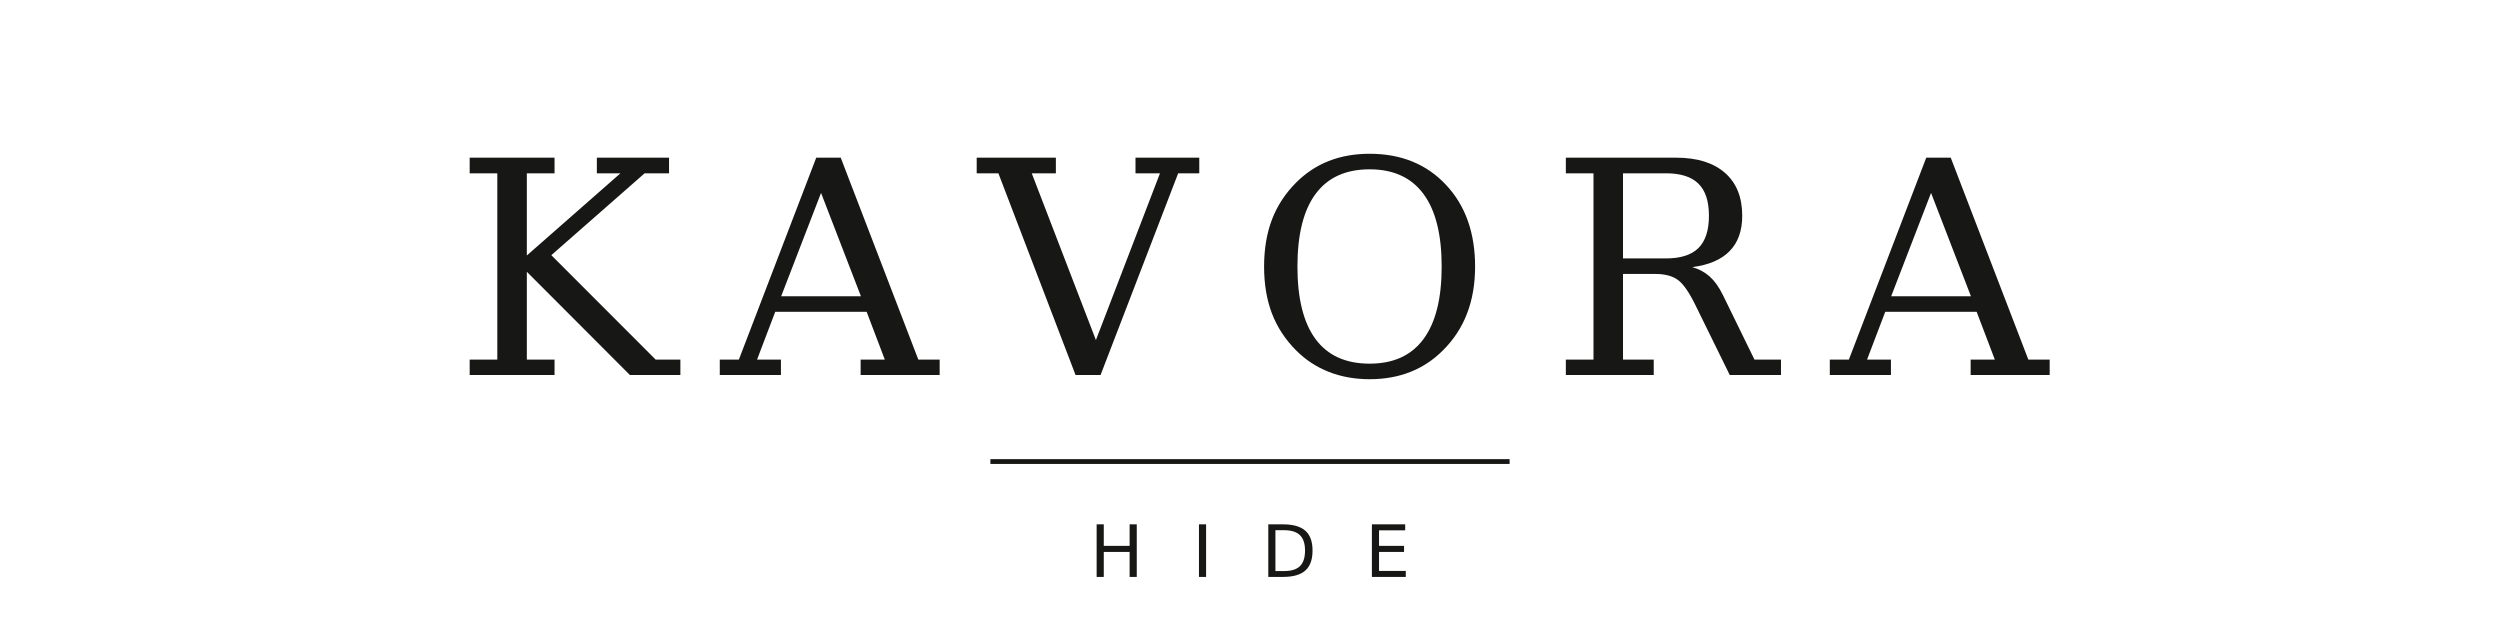
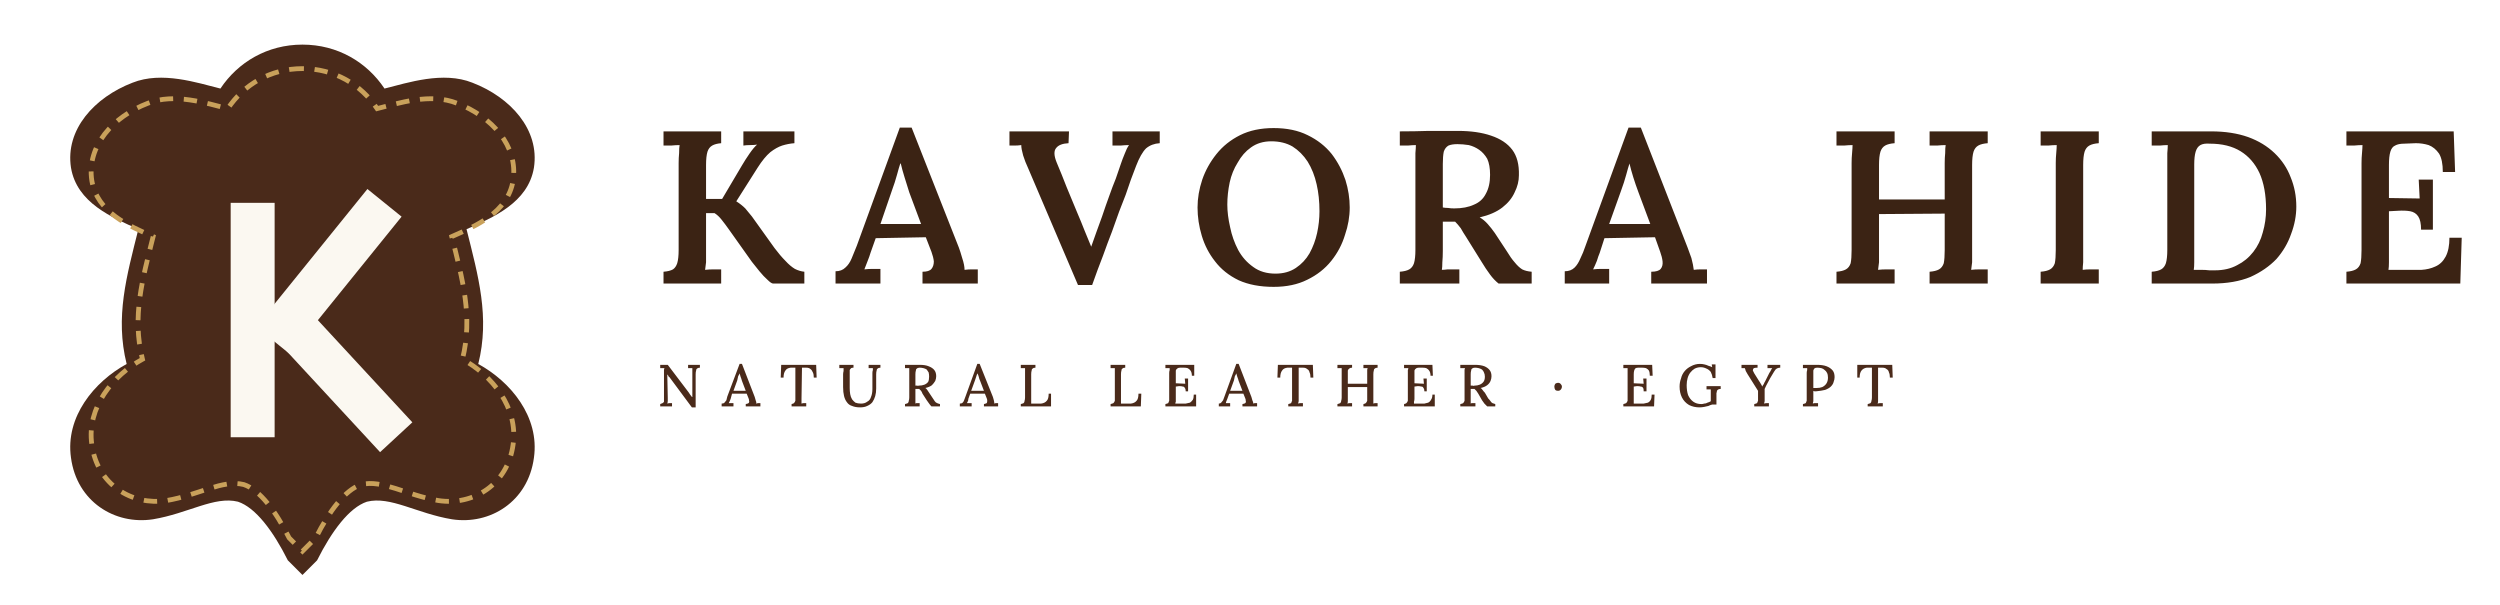
- <svg xmlns="http://www.w3.org/2000/svg" width="520" height="132" viewBox="0 0 520 132" role="img" aria-labelledby="title">
-   <rect width="520" height="132" fill="none" />
-   <text x="260" y="78" text-anchor="middle" fill="#171715" font-family="DejaVu Serif, Georgia, serif" font-size="62" font-weight="400" letter-spacing="12">KAVORA</text>
-   <path d="M206 96h108" stroke="#171715" stroke-width="1" />
-   <text x="260" y="120" text-anchor="middle" fill="#171715" font-family="DejaVu Sans, Arial, sans-serif" font-size="15" font-weight="400" letter-spacing="10">HIDE</text>
+ <svg xmlns="http://www.w3.org/2000/svg" width="529" height="128" viewBox="0 0 529 128" role="img" aria-label="Kavora Hide — Natural Leather · Egypt">
+   <g transform="translate(2 2) scale(0.62)">
+     <path d="M100 12 C88 12 78 18 72 27 C64 25 52 21 42 25 C29 30 19 41 21 54 C23 66 35 71 44 75 C40 91 36 105 40 121 C29 127 19 139 21 153 C23 168 36 176 49 174 C61 172 70 166 78 168 C84 170 90 178 95 188 L100 193 L105 188 C110 178 116 170 122 168 C130 166 139 172 151 174 C164 176 177 168 179 153 C181 139 171 127 160 121 C164 105 160 91 156 75 C165 71 177 66 179 54 C181 41 171 30 158 25 C148 21 136 25 128 27 C122 18 112 12 100 12 Z" fill="#4A2A1A" />
+     <path d="M100 12 C88 12 78 18 72 27 C64 25 52 21 42 25 C29 30 19 41 21 54 C23 66 35 71 44 75 C40 91 36 105 40 121 C29 127 19 139 21 153 C23 168 36 176 49 174 C61 172 70 166 78 168 C84 170 90 178 95 188 L100 193 L105 188 C110 178 116 170 122 168 C130 166 139 172 151 174 C164 176 177 168 179 153 C181 139 171 127 160 121 C164 105 160 91 156 75 C165 71 177 66 179 54 C181 41 171 30 158 25 C148 21 136 25 128 27 C122 18 112 12 100 12 Z" fill="none" stroke="#C9A15B" stroke-width="1.8" stroke-dasharray="5 4" transform="translate(100 103) scale(.91) translate(-100 -103)" />
+     <g stroke="#FBF8F1" stroke-width="15" fill="none">
+       <path d="M83 66V146" />
+       <path d="M90 113L128 66" />
+       <path d="M95 106L132 146" />
+     </g>
+   </g>
+   <path fill="#3B2314" transform="translate(138.0 60.0)" d="M2.4 0V-2.5Q3.7 -2.6 4.4 -3Q5 -3.4 5.3 -4.3Q5.6 -5.3 5.6 -7.1V-25.5Q5.6 -26.6 5.7 -27.6Q5.7 -28.7 5.8 -29.3Q5 -29.3 4 -29.2Q3 -29.2 2.4 -29.2V-32.2H14.6V-29.7Q13.4 -29.6 12.7 -29.2Q12 -28.8 11.7 -27.9Q11.4 -26.9 11.4 -25.1V-17.9H14.8L19 -25Q19.7 -26.2 20.6 -27.5Q21.5 -28.8 22.2 -29.4Q21.5 -29.3 20.7 -29.3Q19.9 -29.3 19.3 -29.2V-32.2H30.1V-29.7Q28.8 -29.6 27.5 -29.2Q26.3 -28.8 25 -27.8Q23.7 -26.7 22.3 -24.5L17.8 -17.4Q18.9 -16.7 19.7 -15.9Q20.4 -15.1 21.1 -14.2L25.9 -7.5Q27.1 -5.9 28.2 -4.8Q29.2 -3.7 30.2 -3.1Q31.2 -2.6 32.2 -2.5V0H25.6Q25.2 -0 24.4 -0.8Q23.6 -1.5 22.7 -2.6Q21.8 -3.7 21.1 -4.6L16.2 -11.5Q15.5 -12.5 14.7 -13.5Q14 -14.4 13.2 -14.9L11.4 -14.9V-6.9Q11.4 -5.6 11.4 -4.5Q11.3 -3.5 11.2 -2.9Q12 -3 13 -3Q14 -3 14.6 -3V0Z M38.8 0V-2.6Q40.1 -2.6 40.9 -3.4Q41.7 -4.1 42.2 -5.3Q42.7 -6.5 43.3 -8L52.4 -33H54.9L64.9 -7.6Q65.2 -6.8 65.6 -5.4Q66.1 -3.9 66.1 -2.9Q66.9 -3 67.6 -3Q68.4 -3 68.9 -3V0H57.2V-2.5Q58.6 -2.5 59.1 -3.1Q59.6 -3.7 59.6 -4.7Q59.5 -5.6 59.1 -6.7L57.9 -9.8L47.3 -9.6L46.2 -6.5Q46 -5.8 45.6 -4.8Q45.2 -3.8 44.9 -3Q45.7 -3.1 46.7 -3.1Q47.7 -3.1 48.3 -3.1V0ZM48.3 -12.6H56.9L54.4 -19.3Q53.9 -20.9 53.4 -22.5Q52.9 -24.1 52.6 -25.4H52.5Q52.2 -24.5 51.8 -23Q51.4 -21.5 50.7 -19.6Z M90.1 0.3 79.6 -24.3Q78.9 -25.8 78.5 -27.1Q78.1 -28.5 78.1 -29.3Q77.4 -29.2 76.7 -29.2Q76.1 -29.2 75.6 -29.2V-32.2H88.2L88.1 -29.7Q86.2 -29.6 85.5 -28.7Q84.7 -27.8 85.6 -25.6Q86.7 -23 87.7 -20.4Q88.8 -17.8 89.9 -15.1Q90.8 -13 91.5 -11.2Q92.2 -9.5 92.9 -7.8H92.9Q93.4 -9.2 94 -10.9Q94.6 -12.5 95.2 -14.2Q96 -16.6 96.7 -18.5Q97.4 -20.5 98.1 -22.2Q98.7 -23.9 99.2 -25.4Q99.5 -26.3 100 -27.5Q100.4 -28.6 100.9 -29.3Q100.1 -29.3 99.1 -29.2Q98 -29.2 97.4 -29.2V-32.2H107.4V-29.7Q105.7 -29.6 104.5 -28.6Q103.4 -27.5 102.4 -24.9Q101.9 -23.5 101.3 -22Q100.8 -20.5 100.2 -18.8Q99.6 -17.2 98.8 -15.2Q98.1 -13.3 97.3 -11Q96.4 -8.7 95.4 -5.9Q94.3 -3.1 93.1 0.3Z M131.5 0.7Q127.2 0.7 124.1 -0.7Q121 -2.2 119.1 -4.7Q117.2 -7.1 116.3 -10.1Q115.4 -13.1 115.4 -16.1Q115.4 -19 116.4 -22Q117.4 -24.9 119.4 -27.4Q121.4 -29.9 124.4 -31.4Q127.4 -32.9 131.5 -32.9Q135.7 -32.9 138.7 -31.4Q141.8 -29.9 143.8 -27.4Q145.7 -24.9 146.7 -21.9Q147.6 -19 147.6 -16.1Q147.6 -13.2 146.6 -10.3Q145.7 -7.3 143.7 -4.8Q141.7 -2.3 138.6 -0.8Q135.6 0.7 131.5 0.7ZM131.9 -2.1Q134.4 -2.1 136.2 -3.3Q138 -4.5 139.1 -6.4Q140.2 -8.4 140.7 -10.7Q141.2 -13 141.2 -15.3Q141.2 -18.4 140.6 -21Q140 -23.7 138.7 -25.8Q137.4 -27.8 135.5 -29Q133.6 -30.1 131 -30.1Q128.5 -30.1 126.7 -28.8Q125 -27.6 123.9 -25.6Q122.7 -23.7 122.2 -21.4Q121.7 -19 121.7 -16.7Q121.7 -14.5 122.3 -11.9Q122.8 -9.4 124 -7.1Q125.2 -4.9 127.2 -3.5Q129.1 -2.1 131.9 -2.1Z M158.2 0V-2.5Q159.5 -2.6 160.2 -3Q160.9 -3.4 161.2 -4.3Q161.5 -5.3 161.5 -7.1V-25.5Q161.5 -26.6 161.5 -27.6Q161.6 -28.7 161.6 -29.3Q160.9 -29.3 159.9 -29.2Q158.8 -29.2 158.2 -29.2V-32.2Q161.3 -32.2 164.3 -32.3Q167.4 -32.3 170.5 -32.3Q174.6 -32.3 177.5 -31.3Q180.5 -30.3 182 -28.3Q183.5 -26.3 183.4 -22.9Q183.4 -21.1 182.5 -19.3Q181.7 -17.5 179.9 -16.1Q178.1 -14.7 175.1 -14Q176 -13.5 176.8 -12.6Q177.6 -11.7 178.3 -10.7L180.8 -6.9Q181.7 -5.4 182.5 -4.5Q183.3 -3.5 184.1 -3Q184.9 -2.6 186.1 -2.5V0H179.1Q178.1 -0.8 177.3 -1.9Q176.4 -3.1 175.5 -4.6L172.2 -9.9Q171.6 -10.8 171.1 -11.7Q170.5 -12.5 169.9 -13.1Q169.2 -13.1 168.5 -13.1Q167.9 -13.1 167.3 -13.1V-6.9Q167.3 -5.6 167.2 -4.5Q167.2 -3.5 167.1 -2.9Q167.6 -2.9 168.3 -3Q169 -3 169.7 -3Q170.4 -3 170.8 -3V0ZM169.7 -15.9Q172.2 -15.9 173.9 -16.7Q175.6 -17.4 176.4 -19Q177.3 -20.6 177.3 -23Q177.3 -25.1 176.7 -26.4Q176 -27.6 175 -28.3Q174 -29 172.8 -29.3Q171.5 -29.5 170.4 -29.5Q169.2 -29.5 168.5 -29.2Q167.8 -28.8 167.5 -27.9Q167.3 -26.9 167.3 -25.3V-16.1Q167.8 -16 168.4 -16Q169 -15.9 169.7 -15.9Z M193.1 0V-2.6Q194.4 -2.6 195.2 -3.4Q195.9 -4.1 196.4 -5.3Q197 -6.5 197.5 -8L206.6 -33H209.2L219.1 -7.6Q219.4 -6.8 219.9 -5.4Q220.3 -3.9 220.4 -2.9Q221.1 -3 221.9 -3Q222.6 -3 223.2 -3V0H211.4V-2.5Q212.9 -2.5 213.4 -3.1Q213.9 -3.7 213.8 -4.7Q213.7 -5.6 213.3 -6.7L212.2 -9.8L201.5 -9.6L200.5 -6.5Q200.2 -5.8 199.9 -4.8Q199.5 -3.8 199.1 -3Q199.9 -3.1 200.9 -3.1Q201.9 -3.1 202.5 -3.1V0ZM202.5 -12.6H211.2L208.7 -19.3Q208.1 -20.9 207.6 -22.5Q207.1 -24.1 206.8 -25.4H206.8Q206.5 -24.5 206.1 -23Q205.7 -21.5 205 -19.6Z M250.6 0V-2.5Q251.9 -2.6 252.6 -3Q253.3 -3.4 253.6 -4.3Q253.8 -5.3 253.8 -7.1V-25.5Q253.8 -26.6 253.9 -27.6Q254 -28.7 254 -29.3Q253.2 -29.3 252.2 -29.2Q251.2 -29.2 250.6 -29.2V-32.2H262.9V-29.7Q261.6 -29.6 260.9 -29.2Q260.2 -28.8 259.9 -27.9Q259.6 -26.9 259.6 -25.1V-17.8H273.5V-25.5Q273.5 -26.6 273.6 -27.6Q273.6 -28.7 273.7 -29.3Q272.9 -29.3 271.9 -29.2Q270.9 -29.2 270.3 -29.2V-32.2H282.6V-29.7Q281.3 -29.6 280.6 -29.2Q279.9 -28.8 279.6 -27.9Q279.3 -26.9 279.3 -25.1V-6.9Q279.3 -5.6 279.3 -4.5Q279.2 -3.5 279.1 -2.9Q279.9 -3 280.9 -3Q282 -3 282.6 -3V0H270.3V-2.5Q271.6 -2.6 272.3 -3Q273 -3.4 273.3 -4.3Q273.5 -5.3 273.5 -7.1V-14.8L259.6 -14.7V-6.9Q259.6 -5.6 259.6 -4.5Q259.5 -3.5 259.4 -2.9Q260.2 -3 261.2 -3Q262.3 -3 262.9 -3V0Z M306.1 -29.7Q304.8 -29.6 304.1 -29.2Q303.4 -28.8 303.1 -27.9Q302.8 -26.9 302.8 -25.1V-6.9Q302.8 -5.6 302.8 -4.5Q302.7 -3.5 302.7 -2.9Q303.4 -3 304.4 -3Q305.5 -3 306.1 -3V0H293.8V-2.5Q295.1 -2.6 295.8 -3Q296.5 -3.4 296.8 -4.3Q297 -5.3 297 -7.1V-25.5Q297 -26.6 297.1 -27.6Q297.2 -28.7 297.2 -29.3Q296.4 -29.3 295.4 -29.2Q294.4 -29.2 293.8 -29.2V-32.2H306.1Z M317.3 -2.5Q318.6 -2.6 319.3 -3Q320 -3.4 320.3 -4.3Q320.6 -5.3 320.6 -7.1V-25.5Q320.6 -26.6 320.6 -27.6Q320.7 -28.7 320.7 -29.3Q320 -29.3 319 -29.2Q317.9 -29.2 317.3 -29.2V-32.2L329.9 -32.2Q334.3 -32.2 337.7 -31Q341 -29.8 343.3 -27.6Q345.6 -25.4 346.7 -22.5Q347.9 -19.6 347.9 -16.3Q347.9 -13.4 346.8 -10.5Q345.8 -7.6 343.7 -5.2Q341.5 -2.9 338.2 -1.4Q334.8 0 330.1 0H317.3ZM326.3 -6.8Q326.3 -5.6 326.3 -4.5Q326.3 -3.5 326.2 -2.9Q326.9 -2.9 327.8 -2.9Q328.7 -2.9 329.5 -2.8Q330.3 -2.8 330.7 -2.8Q333.4 -2.8 335.4 -3.9Q337.4 -4.9 338.8 -6.7Q340.2 -8.5 340.8 -10.8Q341.5 -13.2 341.5 -15.7Q341.5 -20.3 340.1 -23.4Q338.7 -26.4 336.1 -28Q333.5 -29.6 329.6 -29.6Q328.3 -29.7 327.6 -29.3Q326.9 -28.9 326.6 -27.9Q326.3 -26.9 326.3 -25.2Z M374.3 -11.4Q374.3 -13.3 373.7 -14.2Q373.1 -15.1 372 -15.3Q370.9 -15.5 369.4 -15.4L367.5 -15.3V-6.8Q367.5 -5.6 367.5 -4.5Q367.5 -3.5 367.4 -2.9L374.4 -2.9Q376 -3 377.3 -3.6Q378.7 -4.2 379.5 -5.7Q380.3 -7.2 380.3 -9.7H382.9L382.6 0H358.5V-2.5Q359.8 -2.6 360.5 -3Q361.2 -3.4 361.5 -4.3Q361.7 -5.3 361.7 -7.1V-25.5Q361.7 -26.6 361.8 -27.6Q361.9 -28.7 361.9 -29.3Q361.1 -29.3 360.1 -29.2Q359.1 -29.2 358.5 -29.2V-32.2H381.2L381.5 -23.6H378.9Q378.9 -26.2 378.1 -27.5Q377.2 -28.8 375.9 -29.3Q374.6 -29.7 373.2 -29.7L370.7 -29.6Q369.5 -29.6 368.8 -29.2Q368.1 -28.9 367.8 -27.9Q367.5 -26.9 367.5 -25.1V-18.1L374 -18L373.8 -22H376.8V-11.4Z" />
+   <path fill="#4A2A1A" transform="translate(139.0 86.0)" d="M7.4 0.2 2.8 -6Q2.7 -6.2 2.5 -6.3Q2.4 -6.5 2.3 -6.7H2.2L2.3 -1.8Q2.3 -1.5 2.3 -1.2Q2.3 -0.9 2.2 -0.6Q2.5 -0.7 2.7 -0.7Q3 -0.7 3.2 -0.7V0H0.7V-0.5Q1 -0.6 1.2 -0.7Q1.4 -0.8 1.5 -1Q1.5 -1.3 1.5 -1.6L1.5 -7.2Q1.5 -7.4 1.5 -7.7Q1.5 -7.9 1.6 -8.1Q1.4 -8.1 1.1 -8.1Q0.9 -8.1 0.7 -8.1V-8.8H2.3L6.7 -3Q6.9 -2.7 7.1 -2.4Q7.3 -2.2 7.4 -2H7.5L7.5 -7.1Q7.5 -7.4 7.5 -7.7Q7.5 -7.9 7.5 -8.1Q7.3 -8.1 7 -8.1Q6.8 -8.1 6.6 -8.1V-8.8H9.1V-8.2Q8.7 -8.2 8.5 -8Q8.3 -7.9 8.3 -7.6Q8.2 -7.3 8.2 -6.8L8.2 0.2Z M13.7 0V-0.6Q14.1 -0.6 14.3 -0.8Q14.5 -1 14.7 -1.3Q14.8 -1.6 14.9 -2.1L17.5 -9H18L20.7 -2Q20.8 -1.7 20.9 -1.3Q21.1 -0.9 21 -0.6Q21.3 -0.7 21.5 -0.7Q21.7 -0.7 21.9 -0.7V0H18.8V-0.5Q19.3 -0.6 19.4 -0.7Q19.6 -0.9 19.5 -1.2Q19.5 -1.5 19.4 -1.7L19 -2.7L15.9 -2.7L15.6 -1.6Q15.5 -1.3 15.4 -1.1Q15.3 -0.9 15.2 -0.7Q15.5 -0.7 15.7 -0.7Q16 -0.7 16.2 -0.7V0ZM16.2 -3.3H18.8L18 -5.4Q17.9 -5.8 17.7 -6.3Q17.6 -6.7 17.5 -7H17.5Q17.4 -6.7 17.2 -6.4Q17.1 -6 17 -5.5Z M33.2 -6.1Q33.2 -6.8 33 -7.2Q32.8 -7.7 32.5 -7.9Q32.2 -8.2 31.6 -8.2H30.7L30.6 -1.7Q30.6 -1.3 30.6 -1.1Q30.6 -0.8 30.6 -0.6Q30.9 -0.7 31.1 -0.7Q31.4 -0.7 31.6 -0.7V0H28.5V-0.5Q28.9 -0.6 29 -0.7Q29.2 -0.9 29.3 -1.2Q29.3 -1.5 29.3 -1.9L29.3 -8.2L28.3 -8.2Q27.5 -8.1 27.2 -7.6Q26.8 -7.1 26.8 -6.1H26.2L26.3 -8.8H33.7L33.8 -6.1Z M41.6 -8.2Q41.3 -8.2 41.1 -8.1Q40.9 -7.9 40.8 -7.7Q40.8 -7.5 40.8 -7.2V-3.9Q40.8 -3.2 40.9 -2.6Q41 -2 41.3 -1.5Q41.6 -1.1 42 -0.8Q42.5 -0.6 43.2 -0.6Q44 -0.6 44.5 -1Q45.1 -1.3 45.3 -2Q45.6 -2.7 45.6 -3.7L45.6 -7.1Q45.6 -7.4 45.7 -7.7Q45.7 -7.9 45.7 -8.1Q45.5 -8.1 45.2 -8.1Q45 -8.1 44.8 -8.1V-8.8H47.3V-8.2Q46.9 -8.2 46.7 -8Q46.5 -7.9 46.5 -7.6Q46.4 -7.3 46.4 -6.8L46.4 -3.8Q46.4 -2.9 46.2 -2.2Q46 -1.5 45.6 -0.9Q45.2 -0.4 44.5 -0.1Q43.9 0.2 43 0.2Q42 0.2 41.3 -0.1Q40.6 -0.3 40.2 -0.9Q39.8 -1.4 39.6 -2.2Q39.4 -3 39.4 -4.1V-6.8Q39.4 -7.1 39.5 -7.5Q39.5 -7.9 39.5 -8.1Q39.3 -8.1 39 -8.1Q38.8 -8.1 38.6 -8.1V-8.8H41.6Z M52.5 0V-0.5Q52.9 -0.6 53.1 -0.7Q53.3 -0.9 53.3 -1.2Q53.4 -1.5 53.4 -1.9V-7.1Q53.4 -7.4 53.4 -7.7Q53.4 -7.9 53.4 -8.1Q53.2 -8.1 53 -8.1Q52.7 -8.1 52.5 -8.1V-8.8Q53.3 -8.8 54.1 -8.8Q54.8 -8.8 55.6 -8.8Q56.8 -8.8 57.5 -8.5Q58.3 -8.2 58.7 -7.7Q59.1 -7.2 59.1 -6.4Q59.1 -5.9 58.9 -5.4Q58.6 -4.9 58.2 -4.5Q57.7 -4.1 56.8 -3.9Q57 -3.8 57.2 -3.5Q57.4 -3.2 57.6 -2.9L58.4 -1.7Q58.6 -1.4 58.8 -1.1Q59 -0.8 59.3 -0.7Q59.5 -0.6 59.9 -0.5V0H58.1Q57.8 -0.3 57.6 -0.6Q57.4 -0.9 57.1 -1.3L56.2 -2.7Q56.1 -3 55.9 -3.3Q55.7 -3.5 55.5 -3.7Q55.3 -3.7 55.1 -3.7Q54.9 -3.7 54.7 -3.7V-1.7Q54.7 -1.3 54.7 -1.1Q54.7 -0.8 54.7 -0.6Q54.8 -0.7 55 -0.7Q55.2 -0.7 55.3 -0.7Q55.5 -0.7 55.6 -0.7V0ZM55.4 -4.4Q56.1 -4.4 56.6 -4.6Q57.1 -4.8 57.4 -5.2Q57.6 -5.6 57.6 -6.3Q57.6 -6.8 57.5 -7.2Q57.3 -7.5 57.1 -7.8Q56.8 -8 56.4 -8.1Q56 -8.2 55.6 -8.2Q55.2 -8.2 55 -8Q54.8 -7.9 54.8 -7.6Q54.7 -7.3 54.7 -6.8V-4.4Q54.9 -4.4 55.1 -4.4Q55.2 -4.3 55.4 -4.4Z M64.1 0V-0.6Q64.5 -0.6 64.7 -0.8Q64.9 -1 65 -1.3Q65.1 -1.6 65.3 -2.1L67.8 -9H68.3L71.1 -2Q71.2 -1.7 71.3 -1.3Q71.4 -0.9 71.4 -0.6Q71.6 -0.7 71.8 -0.7Q72 -0.7 72.2 -0.7V0H69.2V-0.5Q69.6 -0.6 69.8 -0.7Q69.9 -0.9 69.9 -1.2Q69.9 -1.5 69.8 -1.7L69.4 -2.7L66.3 -2.7L65.9 -1.6Q65.9 -1.3 65.8 -1.1Q65.7 -0.9 65.6 -0.7Q65.8 -0.7 66.1 -0.7Q66.4 -0.7 66.6 -0.7V0ZM66.5 -3.3H69.2L68.4 -5.4Q68.2 -5.8 68.1 -6.3Q68 -6.7 67.8 -7H67.8Q67.7 -6.7 67.6 -6.4Q67.5 -6 67.3 -5.5Z M77 0V-0.5Q77.4 -0.6 77.6 -0.7Q77.8 -0.9 77.8 -1.2Q77.9 -1.5 77.9 -1.9V-7.1Q77.9 -7.4 77.9 -7.7Q77.9 -7.9 77.9 -8.1Q77.7 -8.1 77.5 -8.1Q77.2 -8.1 77 -8.1V-8.8H80.1V-8.2Q79.7 -8.2 79.5 -8Q79.3 -7.9 79.3 -7.6Q79.2 -7.3 79.2 -6.8V-1.6Q79.2 -1.3 79.2 -1Q79.2 -0.8 79.2 -0.6L81.3 -0.6Q82.1 -0.7 82.5 -1.2Q82.9 -1.6 82.9 -2.7H83.4L83.4 0Z M96 0V-0.5Q96.4 -0.6 96.6 -0.7Q96.8 -0.9 96.9 -1.2Q96.9 -1.5 96.9 -1.9V-7.1Q96.9 -7.4 96.9 -7.7Q96.9 -7.9 96.9 -8.1Q96.7 -8.1 96.5 -8.1Q96.2 -8.1 96 -8.1V-8.8H99.1V-8.2Q98.7 -8.2 98.5 -8Q98.3 -7.9 98.3 -7.6Q98.2 -7.3 98.2 -6.8V-1.6Q98.2 -1.3 98.2 -1Q98.2 -0.8 98.2 -0.6L100.3 -0.6Q101.1 -0.7 101.5 -1.2Q101.9 -1.6 101.9 -2.7H102.5L102.4 0Z M111.9 -3.2Q111.9 -3.7 111.7 -3.9Q111.6 -4.2 111.3 -4.2Q111 -4.3 110.5 -4.3L109.8 -4.2V-1.6Q109.8 -1.3 109.8 -1Q109.7 -0.8 109.7 -0.6L111.9 -0.6Q112.4 -0.7 112.8 -0.8Q113.1 -1 113.4 -1.4Q113.6 -1.8 113.6 -2.5H114.1L114.1 0H107.6V-0.5Q108 -0.6 108.2 -0.7Q108.3 -0.9 108.4 -1.2Q108.4 -1.5 108.4 -1.9V-7.1Q108.4 -7.4 108.5 -7.7Q108.5 -7.9 108.5 -8.1Q108.3 -8.1 108 -8.1Q107.8 -8.1 107.6 -8.1V-8.8H113.7L113.7 -6.5H113.2Q113.2 -7.2 112.9 -7.6Q112.7 -7.9 112.3 -8.1Q112 -8.2 111.5 -8.2L110.7 -8.2Q110.3 -8.2 110.1 -8Q109.9 -7.9 109.8 -7.6Q109.8 -7.3 109.8 -6.8V-4.9L111.8 -4.8L111.7 -5.9H112.4V-3.2Z M118.9 0V-0.6Q119.2 -0.6 119.4 -0.8Q119.6 -1 119.8 -1.3Q119.9 -1.6 120.1 -2.1L122.6 -9H123.1L125.8 -2Q125.9 -1.7 126 -1.3Q126.2 -0.9 126.2 -0.6Q126.4 -0.7 126.6 -0.7Q126.8 -0.7 127 -0.7V0H123.9V-0.5Q124.4 -0.6 124.5 -0.7Q124.7 -0.9 124.6 -1.2Q124.6 -1.5 124.5 -1.7L124.1 -2.7L121.1 -2.7L120.7 -1.6Q120.6 -1.3 120.5 -1.1Q120.4 -0.9 120.4 -0.7Q120.6 -0.7 120.8 -0.7Q121.1 -0.7 121.3 -0.7V0ZM121.3 -3.3H123.9L123.1 -5.4Q123 -5.8 122.8 -6.3Q122.7 -6.7 122.6 -7H122.6Q122.5 -6.7 122.3 -6.4Q122.2 -6 122.1 -5.5Z M138.3 -6.1Q138.3 -6.8 138.1 -7.2Q138 -7.7 137.6 -7.9Q137.3 -8.2 136.7 -8.2H135.8L135.8 -1.7Q135.8 -1.3 135.8 -1.1Q135.7 -0.8 135.7 -0.6Q136 -0.7 136.2 -0.7Q136.5 -0.7 136.7 -0.7V0H133.6V-0.5Q134 -0.6 134.2 -0.7Q134.3 -0.9 134.4 -1.2Q134.4 -1.5 134.4 -1.9L134.4 -8.2L133.4 -8.2Q132.6 -8.1 132.3 -7.6Q131.9 -7.1 131.9 -6.1H131.3L131.4 -8.8H138.8L138.9 -6.1Z M144 0V-0.5Q144.4 -0.6 144.6 -0.7Q144.8 -0.9 144.8 -1.2Q144.9 -1.5 144.9 -1.9V-7.1Q144.9 -7.4 144.9 -7.7Q144.9 -7.9 144.9 -8.1Q144.7 -8.1 144.4 -8.1Q144.2 -8.1 144 -8.1V-8.8H147.1V-8.2Q146.7 -8.2 146.5 -8Q146.3 -7.9 146.2 -7.6Q146.2 -7.3 146.2 -6.8V-4.8H150.3V-7.1Q150.3 -7.4 150.3 -7.7Q150.3 -7.9 150.4 -8.1Q150.1 -8.1 149.9 -8.1Q149.6 -8.1 149.5 -8.1V-8.8H152.5V-8.2Q152.1 -8.2 151.9 -8Q151.7 -7.9 151.7 -7.6Q151.6 -7.3 151.6 -6.8V-1.7Q151.6 -1.3 151.6 -1.1Q151.6 -0.8 151.6 -0.6Q151.8 -0.7 152.1 -0.7Q152.3 -0.7 152.5 -0.7V0H149.5V-0.5Q149.9 -0.6 150 -0.7Q150.2 -0.9 150.3 -1.2Q150.3 -1.5 150.3 -1.9V-4.1L146.2 -4.1V-1.7Q146.2 -1.3 146.2 -1.1Q146.2 -0.8 146.1 -0.6Q146.4 -0.7 146.6 -0.7Q146.9 -0.7 147.1 -0.7V0Z M162.4 -3.2Q162.4 -3.7 162.2 -3.9Q162.1 -4.2 161.8 -4.2Q161.4 -4.3 161 -4.3L160.3 -4.2V-1.6Q160.3 -1.3 160.2 -1Q160.2 -0.8 160.2 -0.6L162.4 -0.6Q162.9 -0.7 163.2 -0.8Q163.6 -1 163.8 -1.4Q164.1 -1.8 164.1 -2.5H164.6L164.6 0H158.1V-0.5Q158.5 -0.6 158.6 -0.7Q158.8 -0.9 158.9 -1.2Q158.9 -1.5 158.9 -1.9V-7.1Q158.9 -7.4 158.9 -7.7Q159 -7.9 159 -8.1Q158.8 -8.1 158.5 -8.1Q158.3 -8.1 158.1 -8.1V-8.8H164.1L164.2 -6.5H163.7Q163.7 -7.2 163.4 -7.6Q163.2 -7.9 162.8 -8.1Q162.5 -8.2 162 -8.2L161.2 -8.2Q160.8 -8.2 160.6 -8Q160.4 -7.9 160.3 -7.6Q160.3 -7.3 160.3 -6.8V-4.9L162.3 -4.8L162.2 -5.9H162.9V-3.2Z M170 0V-0.5Q170.5 -0.6 170.6 -0.7Q170.8 -0.9 170.9 -1.2Q170.9 -1.5 170.9 -1.9V-7.1Q170.9 -7.4 170.9 -7.7Q170.9 -7.9 171 -8.1Q170.7 -8.1 170.5 -8.1Q170.2 -8.1 170 -8.1V-8.8Q170.8 -8.8 171.6 -8.8Q172.4 -8.8 173.1 -8.8Q174.3 -8.8 175.1 -8.5Q175.8 -8.2 176.2 -7.7Q176.6 -7.2 176.6 -6.4Q176.6 -5.9 176.4 -5.4Q176.2 -4.9 175.7 -4.5Q175.2 -4.1 174.3 -3.9Q174.5 -3.8 174.7 -3.5Q174.9 -3.2 175.2 -2.9L175.9 -1.7Q176.2 -1.4 176.4 -1.1Q176.6 -0.8 176.8 -0.7Q177.1 -0.6 177.4 -0.5V0H175.7Q175.4 -0.3 175.1 -0.6Q174.9 -0.9 174.6 -1.3L173.8 -2.7Q173.6 -3 173.4 -3.3Q173.2 -3.5 173 -3.7Q172.8 -3.7 172.6 -3.7Q172.4 -3.7 172.2 -3.7V-1.7Q172.2 -1.3 172.2 -1.1Q172.2 -0.8 172.2 -0.6Q172.3 -0.7 172.5 -0.7Q172.7 -0.7 172.9 -0.7Q173 -0.7 173.2 -0.7V0ZM173 -4.4Q173.6 -4.4 174.1 -4.6Q174.6 -4.8 174.9 -5.2Q175.2 -5.6 175.2 -6.3Q175.2 -6.8 175 -7.2Q174.9 -7.5 174.6 -7.8Q174.3 -8 173.9 -8.1Q173.5 -8.2 173.1 -8.2Q172.7 -8.2 172.5 -8Q172.3 -7.9 172.3 -7.6Q172.2 -7.3 172.2 -6.8V-4.4Q172.4 -4.4 172.6 -4.4Q172.8 -4.3 173 -4.4Z M190.7 -3.3Q190.3 -3.3 190.1 -3.5Q189.9 -3.8 189.9 -4.2Q189.9 -4.5 190.1 -4.8Q190.4 -5 190.7 -5Q191 -5 191.2 -4.8Q191.5 -4.5 191.5 -4.2Q191.5 -3.8 191.2 -3.5Q191 -3.3 190.7 -3.3Z M208.8 -3.2Q208.8 -3.7 208.7 -3.9Q208.5 -4.2 208.2 -4.2Q207.9 -4.3 207.4 -4.3L206.7 -4.2V-1.6Q206.7 -1.3 206.7 -1Q206.7 -0.8 206.7 -0.6L208.8 -0.6Q209.3 -0.7 209.7 -0.8Q210.1 -1 210.3 -1.4Q210.5 -1.8 210.5 -2.5H211.1L211 0H204.5V-0.5Q204.9 -0.6 205.1 -0.7Q205.3 -0.9 205.4 -1.2Q205.4 -1.5 205.4 -1.9V-7.1Q205.4 -7.4 205.4 -7.7Q205.4 -7.9 205.4 -8.1Q205.2 -8.1 205 -8.1Q204.7 -8.1 204.5 -8.1V-8.8H210.6L210.7 -6.5H210.1Q210.1 -7.2 209.9 -7.6Q209.7 -7.9 209.3 -8.1Q208.9 -8.2 208.5 -8.2L207.6 -8.2Q207.2 -8.2 207 -8Q206.9 -7.9 206.8 -7.6Q206.7 -7.3 206.7 -6.8V-4.9L208.8 -4.8L208.7 -5.9H209.4V-3.2Z M220.6 0.2Q219.4 0.2 218.4 -0.3Q217.4 -0.9 216.9 -1.9Q216.4 -2.9 216.4 -4.2Q216.4 -5.1 216.7 -5.9Q216.9 -6.8 217.5 -7.5Q218 -8.1 218.8 -8.5Q219.7 -9 220.7 -9Q221.2 -9 221.6 -8.9Q222.1 -8.8 222.5 -8.6Q222.9 -8.5 223.3 -8.3L223.2 -8.9H224V-6H223.4Q223.3 -6.7 223 -7.3Q222.6 -7.8 222.1 -8Q221.5 -8.3 220.9 -8.3Q220.2 -8.3 219.6 -8Q219.1 -7.7 218.7 -7.2Q218.3 -6.7 218.1 -6Q217.9 -5.3 217.9 -4.5Q217.9 -3.3 218.2 -2.4Q218.6 -1.5 219.3 -1Q220 -0.5 221 -0.5Q221.3 -0.5 221.6 -0.6Q222 -0.6 222.3 -0.8Q222.7 -0.9 223 -1.1V-2.5Q223 -2.8 223 -3.1Q223 -3.4 223 -3.6Q222.8 -3.6 222.5 -3.6Q222.3 -3.6 222.1 -3.6V-4.3H225.1V-3.7Q224.8 -3.7 224.6 -3.6Q224.4 -3.5 224.3 -3.3Q224.3 -3.1 224.2 -2.8Q224.2 -2.6 224.2 -2.4V-0.4H223.9Q223.6 -0.4 223.3 -0.4Q222.9 -0.3 222.5 -0.1Q222.1 0 221.6 0.1Q221.1 0.2 220.6 0.2Z M232.2 0V-0.5Q232.6 -0.6 232.8 -0.7Q232.9 -0.9 233 -1.2Q233 -1.5 233 -1.9L233 -3.3L230.8 -6.8Q230.6 -7.2 230.4 -7.5Q230.3 -7.9 230.2 -8.1Q230 -8.1 229.9 -8.1Q229.7 -8.1 229.5 -8.1V-8.8H232.9V-8.2Q232.4 -8.2 232.1 -8.1Q231.9 -7.9 231.9 -7.6Q232 -7.4 232.2 -7L233.2 -5.4Q233.3 -5.2 233.4 -5.1Q233.5 -4.9 233.7 -4.6Q233.8 -4.4 233.9 -4.2H233.9Q234 -4.5 234.2 -4.7Q234.3 -5 234.5 -5.3L235.4 -7.1Q235.5 -7.2 235.6 -7.4Q235.7 -7.6 235.8 -7.8Q235.9 -8 236 -8.1Q235.8 -8.1 235.5 -8.1Q235.3 -8.1 235 -8.1V-8.8H237.7V-8.2Q237.1 -8.2 236.7 -7.8Q236.4 -7.4 236 -6.7Q235.5 -5.9 235.1 -5.1Q234.7 -4.4 234.4 -3.7Q234.4 -3.4 234.4 -3.1Q234.4 -2.8 234.4 -2.5Q234.4 -2.2 234.4 -2Q234.4 -1.7 234.4 -1.7Q234.4 -1.3 234.4 -1.1Q234.3 -0.8 234.3 -0.6Q234.6 -0.7 234.9 -0.7Q235.1 -0.7 235.3 -0.7V0Z M242.5 -0.5Q242.9 -0.6 243.1 -0.7Q243.2 -0.9 243.3 -1.2Q243.3 -1.5 243.3 -1.9V-7.1Q243.3 -7.4 243.4 -7.7Q243.4 -7.9 243.4 -8.1Q243.2 -8.1 242.9 -8.1Q242.7 -8.1 242.5 -8.1V-8.8Q243.2 -8.8 244 -8.8Q244.7 -8.8 245.5 -8.8Q246.7 -8.8 247.5 -8.5Q248.3 -8.2 248.8 -7.6Q249.2 -7.1 249.2 -6.2Q249.2 -5.7 249 -5.2Q248.9 -4.7 248.4 -4.2Q248 -3.8 247.2 -3.5Q246.4 -3.3 245.3 -3.2Q245.1 -3.2 245 -3.2Q244.8 -3.2 244.7 -3.3V-1.7Q244.7 -1.3 244.7 -1.1Q244.6 -0.8 244.6 -0.6Q244.8 -0.7 245 -0.7Q245.2 -0.7 245.4 -0.7Q245.6 -0.7 245.7 -0.7V0H242.5ZM244.7 -3.9Q244.9 -3.9 245 -3.9Q245.2 -3.9 245.4 -3.9Q246.1 -3.9 246.6 -4.1Q247.2 -4.4 247.5 -4.9Q247.8 -5.4 247.8 -6.1Q247.8 -6.7 247.6 -7.1Q247.4 -7.5 247.1 -7.7Q246.8 -8 246.4 -8.1Q245.9 -8.2 245.5 -8.2Q245.1 -8.2 244.9 -8Q244.8 -7.9 244.7 -7.6Q244.7 -7.3 244.7 -6.8Z M260.9 -6.1Q260.9 -6.8 260.7 -7.2Q260.6 -7.7 260.2 -7.9Q259.9 -8.2 259.3 -8.2H258.4L258.4 -1.7Q258.4 -1.3 258.4 -1.1Q258.4 -0.8 258.3 -0.6Q258.6 -0.7 258.9 -0.7Q259.2 -0.7 259.4 -0.7V0H256.2V-0.5Q256.6 -0.6 256.8 -0.7Q257 -0.9 257 -1.2Q257.1 -1.5 257.1 -1.9L257.1 -8.2L256 -8.2Q255.3 -8.1 254.9 -7.6Q254.5 -7.1 254.5 -6.1H254L254 -8.8H261.4L261.5 -6.1Z" />
</svg>
